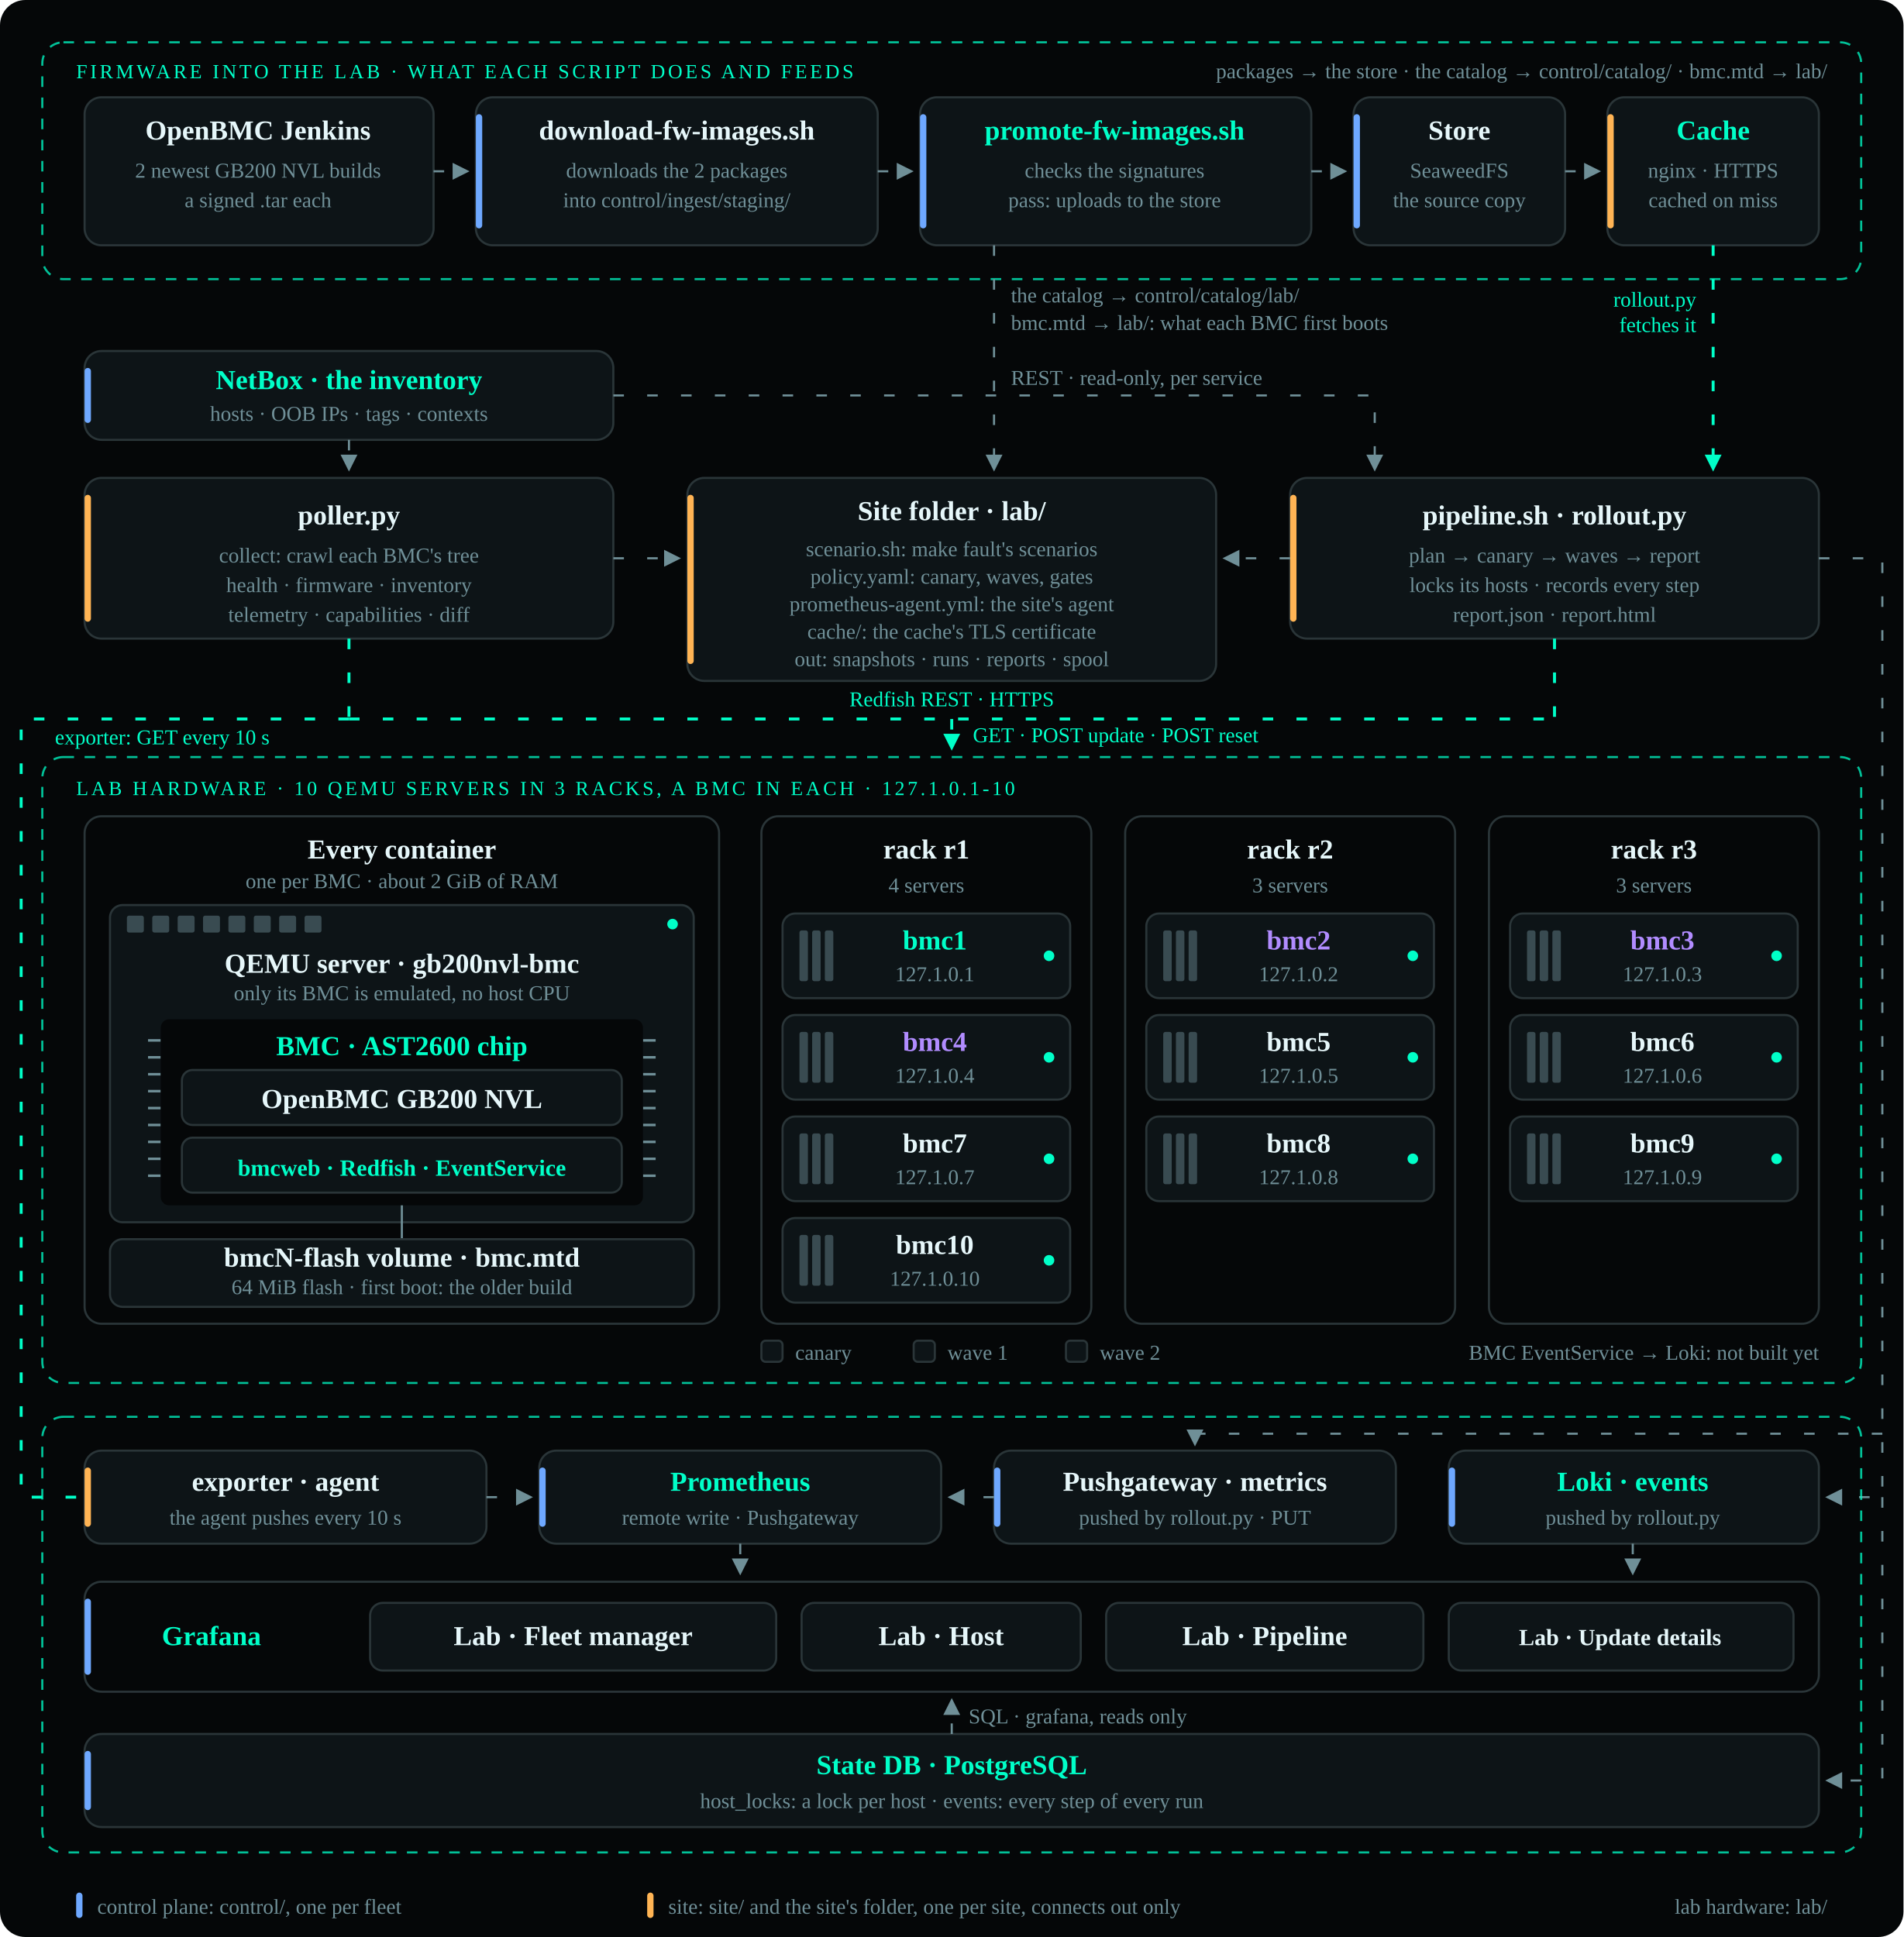
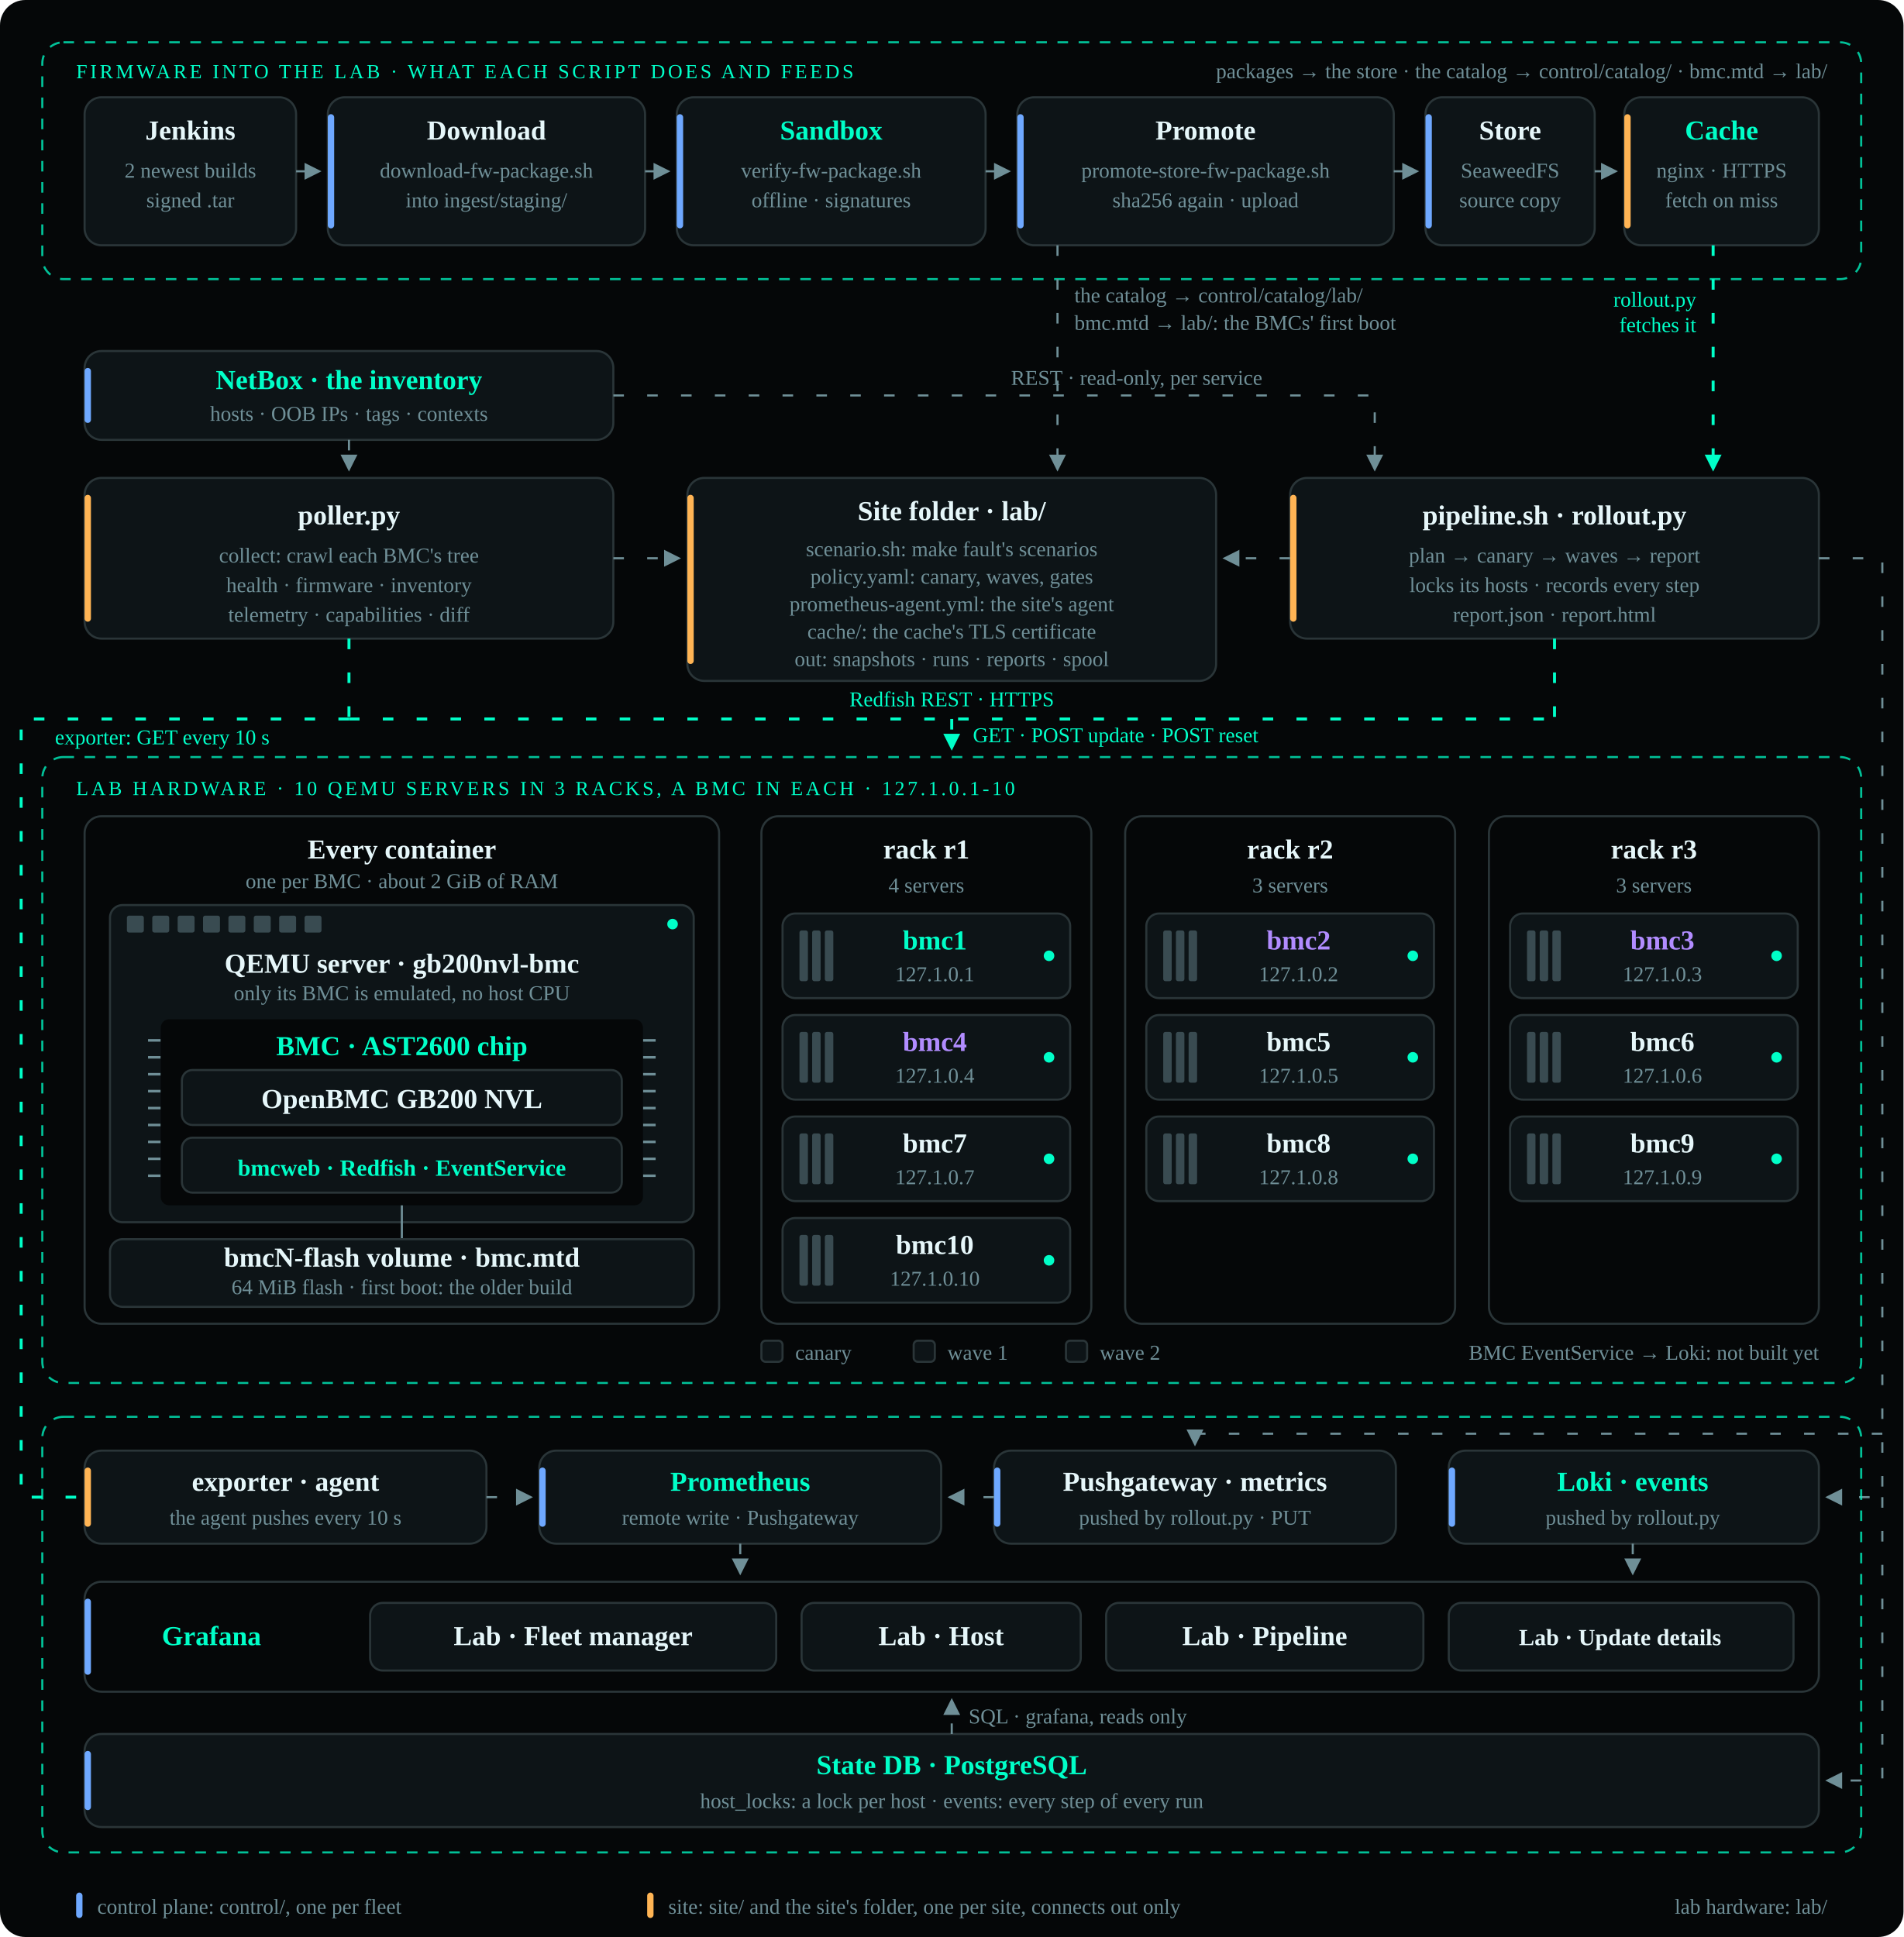
- <svg xmlns="http://www.w3.org/2000/svg" viewBox="0 0 900 916" role="img" aria-label="The lab: ten emulated BMCs in three racks, where the rollout really updates firmware, with the control plane and the lab site around them; a bar on each box says which plane it is in, blue the control plane, amber the site. lab/policy.yaml plans a canary of one BMC, bmc1, tagged canary in NetBox; wave 1 of three, bmc2 to bmc4, strict; wave 2 of the other six; at most two BMCs of a rack in a wave, a halt over 10% failed, a 60 second soak, ten at once. Both read the hosts from NetBox, the inventory's source of truth on port 8000, over its REST API, each tool with its own read-only account: each BMC's out-of-band IP, its rack and project, its tags and how it is reached. poller.py and pipeline.sh with rollout.py share the lab/ folder, the lab site's: the bad-update scenarios, the policy, the Prometheus agent's targets, the cache's certificate, and the snapshots, run records and reports; the baseline and the image catalog are the control plane's, in control/catalog/lab/. They speak Redfish over HTTPS: reads, updates and resets. The firmware's way in: OpenBMC's Jenkins builds each version as a signed .tar package. control/ingest/download-fw-images.sh downloads the two newest into control/ingest/staging/. control/ingest/promote-fw-images.sh, the ingest gate, checks each one's signatures against the pinned key; only a package that passes is uploaded into the store, a SeaweedFS bucket that keeps the source copy, and its download deleted; it writes the catalog images.yaml and the baseline into control/catalog/lab/, never the packages, and takes the older build's image-bmc out into lab/ as bmc.mtd, which each BMC's flash volume starts from. The cache, the lab site's nginx over HTTPS, fetches packages from the control plane's store on cache misses. rollout.py fetches a package from the cache into lab/spool/, its own copy, checks its sha256 against the catalog and pushes that copy to the BMC, which writes it into its flash. Docker Compose runs one container per BMC on its own loopback address, 127.1.0.1 to 127.1.0.10, port 443. In each, QEMU's gb200nvl-bmc machine stands in for the server, emulating only its BMC, an AST2600 chip, which runs OpenBMC's GB200 NVL firmware and bmcweb serving Redfish on port 443, from a 64 MiB flash volume kept across restarts. They boot in batches of four, each once the batch before is healthy, and a BMC whose boot comes up degraded boots again. At start-up, the two scripts fetch the two newest GB200 NVL builds from OpenBMC's Jenkins and check their signatures; the lab boots the older and approves the newer. The lab site runs the exporter, poller.py exporter, which reads the ten BMCs over Redfish every 10 seconds, and a Prometheus agent beside it; the control plane runs the observability stack, every service on 127.0.0.1; rollout.py run pushes its metrics to the Pushgateway and sends every event of its run record to Loki; the agent scrapes the exporter every 10 seconds and pushes each sample to Prometheus (remote write), so the control plane never connects into the site, and Prometheus scrapes the Pushgateway every 5; Loki is pushed to. Each BMC's Redfish EventService, its own events, isn't collected yet: this bmcweb build advertises a server-sent event stream but doesn't serve it. The rollout state is PostgreSQL: rollout.py run locks its hosts there before a stage touches them, and adds every event of its run. Grafana reads Prometheus, Loki and, over SQL with an account that may only read, the state database, and shows them in a Lab folder, Lab · Fleet manager, Lab · Host and Lab · Pipeline, next to a Prod folder.">
+ <svg xmlns="http://www.w3.org/2000/svg" viewBox="0 0 900 916" role="img" aria-label="The lab: ten emulated BMCs in three racks, where the rollout really updates firmware, with the control plane and the lab site around them; a bar on each box says which plane it is in, blue the control plane, amber the site. lab/policy.yaml plans a canary of one BMC, bmc1, tagged canary in NetBox; wave 1 of three, bmc2 to bmc4, strict; wave 2 of the other six; at most two BMCs of a rack in a wave, a halt over 10% failed, a 60 second soak, ten at once. Both read the hosts from NetBox, the inventory's source of truth on port 8000, over its REST API, each tool with its own read-only account: each BMC's out-of-band IP, its rack and project, its tags and how it is reached. poller.py and pipeline.sh with rollout.py share the lab/ folder, the lab site's: the bad-update scenarios, the policy, the Prometheus agent's targets, the cache's certificate, and the snapshots, run records and reports; the baseline and the image catalog are the control plane's, in control/catalog/lab/. They speak Redfish over HTTPS: reads, updates and resets. The firmware's way in: OpenBMC's Jenkins builds each version as a signed .tar package. control/ingest/download-fw-package.sh downloads the two newest over HTTPS into control/ingest/staging/. control/ingest/verify-fw-package.sh, the ingest gate, runs in the sandbox, a container with no network, a read-only root and no privileges: it accepts only an OpenBMC package's regular files, checks each one's signatures against the pinned key and its MANIFEST's machine, and lists only the packages that pass. control/ingest/promote-store-fw-package.sh checks each listed package's sha256 again, uploads it into the store, a SeaweedFS bucket that keeps the source copy, and deletes its download; it writes the catalog images.yaml and the baseline into control/catalog/lab/, never the packages, and takes the older build's image-bmc out into lab/ as bmc.mtd, which each BMC's flash volume starts from. The cache, the lab site's nginx over HTTPS, fetches packages from the control plane's store on cache misses. rollout.py fetches a package from the cache into lab/spool/, its own copy, checks its sha256 against the catalog and pushes that copy to the BMC, which writes it into its flash. Docker Compose runs one container per BMC on its own loopback address, 127.1.0.1 to 127.1.0.10, port 443. In each, QEMU's gb200nvl-bmc machine stands in for the server, emulating only its BMC, an AST2600 chip, which runs OpenBMC's GB200 NVL firmware and bmcweb serving Redfish on port 443, from a 64 MiB flash volume kept across restarts. They boot in batches of four, each once the batch before is healthy, and a BMC whose boot comes up degraded boots again. At start-up, the two scripts fetch the two newest GB200 NVL builds from OpenBMC's Jenkins and check their signatures; the lab boots the older and approves the newer. The lab site runs the exporter, poller.py exporter, which reads the ten BMCs over Redfish every 10 seconds, and a Prometheus agent beside it; the control plane runs the observability stack, every service on 127.0.0.1; rollout.py run pushes its metrics to the Pushgateway and sends every event of its run record to Loki; the agent scrapes the exporter every 10 seconds and pushes each sample to Prometheus (remote write), so the control plane never connects into the site, and Prometheus scrapes the Pushgateway every 5; Loki is pushed to. Each BMC's Redfish EventService, its own events, isn't collected yet: this bmcweb build advertises a server-sent event stream but doesn't serve it. The rollout state is PostgreSQL: rollout.py run locks its hosts there before a stage touches them, and adds every event of its run. Grafana reads Prometheus, Loki and, over SQL with an account that may only read, the state database, and shows them in a Lab folder, Lab · Fleet manager, Lab · Host and Lab · Pipeline, next to a Prod folder.">
  <style>
    .rfl text { font-family: var(--mono, monospace); }
    .rfl .bg { fill: var(--bg-deep, #050708); }
    .rfl .box { fill: var(--surface, #0d1417); stroke: var(--line, #2a3538); }
    .rfl .grp { fill: none; stroke: var(--line, #2a3538); }
    .rfl .name { fill: var(--fg, #e6f7fa); font-size: 13px; font-weight: 600; }
    .rfl .sub { fill: var(--dim, #6f8f97); font-size: 10px; }
    .rfl .band { fill: var(--dim, #6f8f97); font-size: 9.5px; letter-spacing: .14em; }
    .rfl .lbl { fill: var(--dim, #6f8f97); font-size: 10px; }
    .rfl .hi { fill: var(--teal, #00ffc8); }
    /* which plane a box is in: a bar on its left, as in lab-solution-architecture.svg */
    .rfl .pc { fill: #6ea8ff; } .rfl .ps { fill: #ffb454; }
    .rfl .wire { fill: none; stroke: var(--dim, #6f8f97); stroke-width: 1; }
    .rfl .wire-hi { fill: none; stroke: var(--teal, #00ffc8); stroke-width: 1.4; }
    .rfl .cut { fill: none; stroke: var(--teal, #00ffc8); stroke-width: 1; stroke-dasharray: 5 5; opacity: .75; }
    /* which wave a BMC is in: the same colours as the canary and wave 1 in rollout.svg */
    .rfl .canary .box { stroke: color-mix(in srgb, var(--teal, #00ffc8) 60%, transparent); }
    .rfl .canary .name { fill: var(--teal, #00ffc8); }
    .rfl .w1 .box { stroke: color-mix(in srgb, var(--violet, #b18cff) 60%, transparent); }
    .rfl .w1 .name { fill: var(--violet, #b18cff); }
    /* a QEMU server: drive bays and a power LED on its front, the BMC chip inside with its pins */
    .rfl .bay { fill: var(--dim, #6f8f97); opacity: .45; }
    .rfl .led { fill: var(--teal, #00ffc8); }
    .rfl .chip { fill: var(--bg-deep, #050708); stroke: color-mix(in srgb, var(--teal, #00ffc8) 55%, transparent); }
    .rfl .pins { fill: none; stroke: var(--dim, #6f8f97); stroke-width: 1.2; }
    /* motion: dashes run the way a wire points, the BMCs' LEDs pulse, the rollout takes canary, wave 1, wave 2 in turn */
    @keyframes rfl-flow { to { stroke-dashoffset: -32; } }
    @keyframes rfl-blink { 50% { opacity: .3; } }
    @keyframes rfl-wave { 0%, 28%, 100% { stroke-width: 1; } 8%, 20% { stroke-width: 2.6; } }
    .rfl .flow { stroke-dasharray: 5 11; animation: rfl-flow 1.6s linear infinite; }
    .rfl .led { animation: rfl-blink 2.4s ease-in-out infinite; }
    .rfl .canary .box { animation: rfl-wave 6s infinite; }
    .rfl .w1 .box { animation: rfl-wave 6s 2s infinite; }
    .rfl .srv .box { animation: rfl-wave 6s 4s infinite; }
    @media (prefers-reduced-motion: reduce) {
      .rfl .flow, .rfl .led, .rfl .box { animation: none; }
      .rfl .flow { stroke-dasharray: none; }
    }
  </style>
  <defs>
    <marker id="rfl-dim" viewBox="0 0 8 8" refX="7" refY="4" markerWidth="8" markerHeight="8" markerUnits="userSpaceOnUse" orient="auto">
      <path d="M0 0 8 4 0 8z" style="fill: var(--dim, #6f8f97)" />
    </marker>
    <marker id="rfl-teal" viewBox="0 0 8 8" refX="7" refY="4" markerWidth="8" markerHeight="8" markerUnits="userSpaceOnUse" orient="auto">
      <path d="M0 0 8 4 0 8z" style="fill: var(--teal, #00ffc8)" />
    </marker>
  </defs>
  <g class="rfl">
    <rect class="bg" x="0" y="0" width="900" height="916" rx="12" />
    <g transform="translate(0 -60)">
      <rect class="cut" x="20" y="80" width="860" height="112" rx="10" />
      <text class="band hi" x="36" y="97">FIRMWARE INTO THE LAB · WHAT EACH SCRIPT DOES AND FEEDS</text>
      <text class="lbl" x="864" y="97" text-anchor="end">packages → the store · the catalog → control/catalog/ · bmc.mtd → lab/</text>
-       <rect class="box" x="40" y="106" width="165" height="70" rx="8" />
-       <text class="name" x="122" y="126" text-anchor="middle">OpenBMC Jenkins</text>
-       <text class="sub" x="122" y="144" text-anchor="middle">2 newest GB200 NVL builds</text>
-       <text class="sub" x="122" y="158" text-anchor="middle">a signed .tar each</text>
-       <rect class="box" x="225" y="106" width="190" height="70" rx="8" />
-       <rect class="pc" x="225" y="114" width="3" height="54" rx="1.5" />
-       <text class="name" x="320" y="126" text-anchor="middle">download-fw-images.sh</text>
-       <text class="sub" x="320" y="144" text-anchor="middle">downloads the 2 packages</text>
-       <text class="sub" x="320" y="158" text-anchor="middle">into control/ingest/staging/</text>
-       <rect class="box" x="435" y="106" width="185" height="70" rx="8" />
-       <rect class="pc" x="435" y="114" width="3" height="54" rx="1.5" />
-       <text class="name hi" x="527" y="126" text-anchor="middle">promote-fw-images.sh</text>
-       <text class="sub" x="527" y="144" text-anchor="middle">checks the signatures</text>
-       <text class="sub" x="527" y="158" text-anchor="middle">pass: uploads to the store</text>
-       <rect class="box" x="640" y="106" width="100" height="70" rx="8" />
-       <rect class="pc" x="640" y="114" width="3" height="54" rx="1.5" />
-       <text class="name" x="690" y="126" text-anchor="middle">Store</text>
-       <text class="sub" x="690" y="144" text-anchor="middle">SeaweedFS</text>
-       <text class="sub" x="690" y="158" text-anchor="middle">the source copy</text>
-       <rect class="box" x="760" y="106" width="100" height="70" rx="8" />
-       <rect class="ps" x="760" y="114" width="3" height="54" rx="1.5" />
-       <text class="name hi" x="810" y="126" text-anchor="middle">Cache</text>
-       <text class="sub" x="810" y="144" text-anchor="middle">nginx · HTTPS</text>
-       <text class="sub" x="810" y="158" text-anchor="middle">cached on miss</text>
-       <path class="wire flow" d="M205 141H221" marker-end="url(#rfl-dim)" />
-       <path class="wire flow" d="M415 141H431" marker-end="url(#rfl-dim)" />
-       <path class="wire flow" d="M620 141H636" marker-end="url(#rfl-dim)" />
-       <path class="wire flow" d="M740 141H756" marker-end="url(#rfl-dim)" />
-       <path class="wire flow" d="M470 176V282" marker-end="url(#rfl-dim)" />
-       <text class="lbl" x="478" y="203">the catalog → control/catalog/lab/</text>
-       <text class="lbl" x="478" y="216">bmc.mtd → lab/: what each BMC first boots</text>
+       <rect class="box" x="40" y="106" width="100" height="70" rx="8" />
+       <text class="name" x="90" y="126" text-anchor="middle">Jenkins</text>
+       <text class="sub" x="90" y="144" text-anchor="middle">2 newest builds</text>
+       <text class="sub" x="90" y="158" text-anchor="middle">signed .tar</text>
+       <rect class="box" x="155" y="106" width="150" height="70" rx="8" />
+       <rect class="pc" x="155" y="114" width="3" height="54" rx="1.5" />
+       <text class="name" x="230" y="126" text-anchor="middle">Download</text>
+       <text class="sub" x="230" y="144" text-anchor="middle">download-fw-package.sh</text>
+       <text class="sub" x="230" y="158" text-anchor="middle">into ingest/staging/</text>
+       <rect class="box" x="320" y="106" width="146" height="70" rx="8" />
+       <rect class="pc" x="320" y="114" width="3" height="54" rx="1.5" />
+       <text class="name hi" x="393" y="126" text-anchor="middle">Sandbox</text>
+       <text class="sub" x="393" y="144" text-anchor="middle">verify-fw-package.sh</text>
+       <text class="sub" x="393" y="158" text-anchor="middle">offline · signatures</text>
+       <rect class="box" x="481" y="106" width="178" height="70" rx="8" />
+       <rect class="pc" x="481" y="114" width="3" height="54" rx="1.5" />
+       <text class="name" x="570" y="126" text-anchor="middle">Promote</text>
+       <text class="sub" x="570" y="144" text-anchor="middle">promote-store-fw-package.sh</text>
+       <text class="sub" x="570" y="158" text-anchor="middle">sha256 again · upload</text>
+       <rect class="box" x="674" y="106" width="80" height="70" rx="8" />
+       <rect class="pc" x="674" y="114" width="3" height="54" rx="1.5" />
+       <text class="name" x="714" y="126" text-anchor="middle">Store</text>
+       <text class="sub" x="714" y="144" text-anchor="middle">SeaweedFS</text>
+       <text class="sub" x="714" y="158" text-anchor="middle">source copy</text>
+       <rect class="box" x="768" y="106" width="92" height="70" rx="8" />
+       <rect class="ps" x="768" y="114" width="3" height="54" rx="1.5" />
+       <text class="name hi" x="814" y="126" text-anchor="middle">Cache</text>
+       <text class="sub" x="814" y="144" text-anchor="middle">nginx · HTTPS</text>
+       <text class="sub" x="814" y="158" text-anchor="middle">fetch on miss</text>
+       <path class="wire flow" d="M140 141H151" marker-end="url(#rfl-dim)" />
+       <path class="wire flow" d="M305 141H316" marker-end="url(#rfl-dim)" />
+       <path class="wire flow" d="M466 141H477" marker-end="url(#rfl-dim)" />
+       <path class="wire flow" d="M659 141H670" marker-end="url(#rfl-dim)" />
+       <path class="wire flow" d="M754 141H764" marker-end="url(#rfl-dim)" />
+       <path class="wire flow" d="M500 176V282" marker-end="url(#rfl-dim)" />
+       <text class="lbl" x="508" y="203">the catalog → control/catalog/lab/</text>
+       <text class="lbl" x="508" y="216">bmc.mtd → lab/: the BMCs' first boot</text>
      <path class="wire-hi flow" d="M810 176V282" marker-end="url(#rfl-teal)" />
      <text class="lbl hi" x="802" y="205" text-anchor="end">rollout.py</text>
      <text class="lbl hi" x="802" y="217" text-anchor="end">fetches it</text>
    </g>
    <rect class="box" x="40" y="166" width="250" height="42" rx="8" />
    <rect class="pc" x="40" y="174" width="3" height="26" rx="1.5" />
    <text class="name hi" x="165" y="184" text-anchor="middle">NetBox · the inventory</text>
    <text class="sub" x="165" y="199" text-anchor="middle">hosts · OOB IPs · tags · contexts</text>
    <path class="wire flow" d="M165 208V222" marker-end="url(#rfl-dim)" />
    <path class="wire flow" d="M290 187H650V222" marker-end="url(#rfl-dim)" />
    <text class="lbl" x="478" y="182">REST · read-only, per service</text>
    <g transform="translate(0 140)">
      <rect class="box" x="40" y="86" width="250" height="76" rx="8" />
      <rect class="ps" x="40" y="94" width="3" height="60" rx="1.5" />
      <text class="name" x="165" y="108" text-anchor="middle">poller.py</text>
      <text class="sub" x="165" y="126" text-anchor="middle">collect: crawl each BMC's tree</text>
      <text class="sub" x="165" y="140" text-anchor="middle">health · firmware · inventory</text>
      <text class="sub" x="165" y="154" text-anchor="middle">telemetry · capabilities · diff</text>
      <rect class="box" x="325" y="86" width="250" height="96" rx="8" />
      <rect class="ps" x="325" y="94" width="3" height="80" rx="1.5" />
      <text class="name" x="450" y="106" text-anchor="middle">Site folder · lab/</text>
      <text class="sub" x="450" y="123" text-anchor="middle">scenario.sh: make fault's scenarios</text>
      <text class="sub" x="450" y="136" text-anchor="middle">policy.yaml: canary, waves, gates</text>
      <text class="sub" x="450" y="149" text-anchor="middle">prometheus-agent.yml: the site's agent</text>
      <text class="sub" x="450" y="162" text-anchor="middle">cache/: the cache's TLS certificate</text>
      <text class="sub" x="450" y="175" text-anchor="middle">out: snapshots · runs · reports · spool</text>
      <rect class="box" x="610" y="86" width="250" height="76" rx="8" />
      <rect class="ps" x="610" y="94" width="3" height="60" rx="1.5" />
      <text class="name" x="735" y="108" text-anchor="middle">pipeline.sh · rollout.py</text>
      <text class="sub" x="735" y="126" text-anchor="middle">plan → canary → waves → report</text>
      <text class="sub" x="735" y="140" text-anchor="middle">locks its hosts · records every step</text>
      <text class="sub" x="735" y="154" text-anchor="middle">report.json · report.html</text>
      <path class="wire flow" d="M290 124H321" marker-end="url(#rfl-dim)" />
      <path class="wire flow" d="M610 124H579" marker-end="url(#rfl-dim)" />
      <path class="wire-hi flow" d="M165 162V200M735 162V200M165 200H735" />
      <text class="lbl hi" x="450" y="194" text-anchor="middle">Redfish REST · HTTPS</text>
      <path class="wire-hi flow" d="M450 200V214" marker-end="url(#rfl-teal)" />
      <text class="lbl hi" x="460" y="211">GET · POST update · POST reset</text>
      <rect class="cut" x="20" y="218" width="860" height="296" rx="10" />
      <text class="band hi" x="36" y="236">LAB HARDWARE · 10 QEMU SERVERS IN 3 RACKS, A BMC IN EACH · 127.1.0.1-10</text>
      <rect class="grp" x="40" y="246" width="300" height="240" rx="8" />
      <text class="name" x="190" y="266" text-anchor="middle">Every container</text>
      <text class="sub" x="190" y="280" text-anchor="middle">one per BMC · about 2 GiB of RAM</text>
      <rect class="box" x="52" y="288" width="276" height="150" rx="6" />
      <rect class="bay" x="60" y="293" width="8" height="8" rx="1" />
      <rect class="bay" x="72" y="293" width="8" height="8" rx="1" />
      <rect class="bay" x="84" y="293" width="8" height="8" rx="1" />
      <rect class="bay" x="96" y="293" width="8" height="8" rx="1" />
      <rect class="bay" x="108" y="293" width="8" height="8" rx="1" />
      <rect class="bay" x="120" y="293" width="8" height="8" rx="1" />
      <rect class="bay" x="132" y="293" width="8" height="8" rx="1" />
      <rect class="bay" x="144" y="293" width="8" height="8" rx="1" />
      <circle class="led" style="animation-delay: -0.00s" cx="318" cy="297" r="2.5" />
      <text class="name" x="190" y="320" text-anchor="middle">QEMU server · gb200nvl-bmc</text>
      <text class="sub" x="190" y="333" text-anchor="middle">only its BMC is emulated, no host CPU</text>
      <path class="pins" d="M70 352H76M304 352H310M70 360H76M304 360H310M70 368H76M304 368H310M70 376H76M304 376H310M70 384H76M304 384H310M70 392H76M304 392H310M70 400H76M304 400H310M70 408H76M304 408H310M70 416H76M304 416H310" />
      <rect class="chip" x="76" y="342" width="228" height="88" rx="4" />
      <text class="name hi" x="190" y="359" text-anchor="middle">BMC · AST2600 chip</text>
      <rect class="box" x="86" y="366" width="208" height="26" rx="5" />
      <text class="name" x="190" y="384" text-anchor="middle">OpenBMC GB200 NVL</text>
      <rect class="box" x="86" y="398" width="208" height="26" rx="5" />
      <text class="name hi" x="190" y="416" text-anchor="middle" style="font-size: 11px">bmcweb · Redfish · EventService</text>
      <path class="wire" d="M190 430V446" />
      <rect class="box" x="52" y="446" width="276" height="32" rx="6" />
      <text class="name" x="190" y="459" text-anchor="middle">bmcN-flash volume · bmc.mtd</text>
      <text class="sub" x="190" y="472" text-anchor="middle">64 MiB flash · first boot: the older build</text>
      <rect class="grp" x="360" y="246" width="156" height="240" rx="8" />
      <text class="name" x="438" y="266" text-anchor="middle">rack r1</text>
      <text class="sub" x="438" y="282" text-anchor="middle">4 servers</text>
      <g class="canary">
        <rect class="box" x="370" y="292" width="136" height="40" rx="6" />
        <rect class="bay" x="378" y="300" width="4" height="24" rx="1" />
        <rect class="bay" x="384" y="300" width="4" height="24" rx="1" />
        <rect class="bay" x="390" y="300" width="4" height="24" rx="1" />
        <circle class="led" style="animation-delay: -0.37s" cx="496" cy="312" r="2.5" />
        <text class="name" x="442" y="309" text-anchor="middle">bmc1</text>
        <text class="sub" x="442" y="324" text-anchor="middle">127.1.0.1</text>
      </g>
      <g class="w1">
        <rect class="box" x="370" y="340" width="136" height="40" rx="6" />
        <rect class="bay" x="378" y="348" width="4" height="24" rx="1" />
        <rect class="bay" x="384" y="348" width="4" height="24" rx="1" />
        <rect class="bay" x="390" y="348" width="4" height="24" rx="1" />
        <circle class="led" style="animation-delay: -0.74s" cx="496" cy="360" r="2.5" />
        <text class="name" x="442" y="357" text-anchor="middle">bmc4</text>
        <text class="sub" x="442" y="372" text-anchor="middle">127.1.0.4</text>
      </g>
      <g class="srv">
        <rect class="box" x="370" y="388" width="136" height="40" rx="6" />
        <rect class="bay" x="378" y="396" width="4" height="24" rx="1" />
        <rect class="bay" x="384" y="396" width="4" height="24" rx="1" />
        <rect class="bay" x="390" y="396" width="4" height="24" rx="1" />
        <circle class="led" style="animation-delay: -1.11s" cx="496" cy="408" r="2.5" />
        <text class="name" x="442" y="405" text-anchor="middle">bmc7</text>
        <text class="sub" x="442" y="420" text-anchor="middle">127.1.0.7</text>
      </g>
      <g class="srv">
        <rect class="box" x="370" y="436" width="136" height="40" rx="6" />
        <rect class="bay" x="378" y="444" width="4" height="24" rx="1" />
        <rect class="bay" x="384" y="444" width="4" height="24" rx="1" />
        <rect class="bay" x="390" y="444" width="4" height="24" rx="1" />
        <circle class="led" style="animation-delay: -1.48s" cx="496" cy="456" r="2.5" />
        <text class="name" x="442" y="453" text-anchor="middle">bmc10</text>
        <text class="sub" x="442" y="468" text-anchor="middle">127.1.0.10</text>
      </g>
      <rect class="grp" x="532" y="246" width="156" height="240" rx="8" />
      <text class="name" x="610" y="266" text-anchor="middle">rack r2</text>
      <text class="sub" x="610" y="282" text-anchor="middle">3 servers</text>
      <g class="w1">
        <rect class="box" x="542" y="292" width="136" height="40" rx="6" />
        <rect class="bay" x="550" y="300" width="4" height="24" rx="1" />
        <rect class="bay" x="556" y="300" width="4" height="24" rx="1" />
        <rect class="bay" x="562" y="300" width="4" height="24" rx="1" />
        <circle class="led" style="animation-delay: -1.85s" cx="668" cy="312" r="2.5" />
        <text class="name" x="614" y="309" text-anchor="middle">bmc2</text>
        <text class="sub" x="614" y="324" text-anchor="middle">127.1.0.2</text>
      </g>
      <g class="srv">
        <rect class="box" x="542" y="340" width="136" height="40" rx="6" />
        <rect class="bay" x="550" y="348" width="4" height="24" rx="1" />
        <rect class="bay" x="556" y="348" width="4" height="24" rx="1" />
        <rect class="bay" x="562" y="348" width="4" height="24" rx="1" />
        <circle class="led" style="animation-delay: -2.22s" cx="668" cy="360" r="2.5" />
        <text class="name" x="614" y="357" text-anchor="middle">bmc5</text>
        <text class="sub" x="614" y="372" text-anchor="middle">127.1.0.5</text>
      </g>
      <g class="srv">
        <rect class="box" x="542" y="388" width="136" height="40" rx="6" />
        <rect class="bay" x="550" y="396" width="4" height="24" rx="1" />
        <rect class="bay" x="556" y="396" width="4" height="24" rx="1" />
        <rect class="bay" x="562" y="396" width="4" height="24" rx="1" />
        <circle class="led" style="animation-delay: -2.59s" cx="668" cy="408" r="2.5" />
        <text class="name" x="614" y="405" text-anchor="middle">bmc8</text>
        <text class="sub" x="614" y="420" text-anchor="middle">127.1.0.8</text>
      </g>
      <rect class="grp" x="704" y="246" width="156" height="240" rx="8" />
      <text class="name" x="782" y="266" text-anchor="middle">rack r3</text>
      <text class="sub" x="782" y="282" text-anchor="middle">3 servers</text>
      <g class="w1">
        <rect class="box" x="714" y="292" width="136" height="40" rx="6" />
        <rect class="bay" x="722" y="300" width="4" height="24" rx="1" />
        <rect class="bay" x="728" y="300" width="4" height="24" rx="1" />
        <rect class="bay" x="734" y="300" width="4" height="24" rx="1" />
        <circle class="led" style="animation-delay: -2.96s" cx="840" cy="312" r="2.5" />
        <text class="name" x="786" y="309" text-anchor="middle">bmc3</text>
        <text class="sub" x="786" y="324" text-anchor="middle">127.1.0.3</text>
      </g>
      <g class="srv">
        <rect class="box" x="714" y="340" width="136" height="40" rx="6" />
        <rect class="bay" x="722" y="348" width="4" height="24" rx="1" />
        <rect class="bay" x="728" y="348" width="4" height="24" rx="1" />
        <rect class="bay" x="734" y="348" width="4" height="24" rx="1" />
        <circle class="led" style="animation-delay: -3.33s" cx="840" cy="360" r="2.5" />
        <text class="name" x="786" y="357" text-anchor="middle">bmc6</text>
        <text class="sub" x="786" y="372" text-anchor="middle">127.1.0.6</text>
      </g>
      <g class="srv">
        <rect class="box" x="714" y="388" width="136" height="40" rx="6" />
        <rect class="bay" x="722" y="396" width="4" height="24" rx="1" />
        <rect class="bay" x="728" y="396" width="4" height="24" rx="1" />
        <rect class="bay" x="734" y="396" width="4" height="24" rx="1" />
        <circle class="led" style="animation-delay: -3.70s" cx="840" cy="408" r="2.5" />
        <text class="name" x="786" y="405" text-anchor="middle">bmc9</text>
        <text class="sub" x="786" y="420" text-anchor="middle">127.1.0.9</text>
      </g>
      <g class="canary">
        <rect class="box" x="360" y="494" width="10" height="10" rx="2" />
      </g>
      <text class="lbl" x="376" y="503">canary</text>
      <g class="w1">
        <rect class="box" x="432" y="494" width="10" height="10" rx="2" />
      </g>
      <text class="lbl" x="448" y="503">wave 1</text>
      <rect class="box" x="504" y="494" width="10" height="10" rx="2" />
      <text class="lbl" x="520" y="503">wave 2</text>
      <text class="lbl" x="860" y="503" text-anchor="end">BMC EventService → Loki: not built yet</text>
      <path class="wire-hi flow" d="M165 200H10V568H40" />
      <text class="lbl hi" x="26" y="212">exporter: GET every 10 s</text>
      <path class="wire flow" d="M860 124H890V568H864" marker-end="url(#rfl-dim)" />
      <path class="wire flow" d="M890 538H565V543" marker-end="url(#rfl-dim)" />
      <path class="wire flow" d="M890 568V702H864" marker-end="url(#rfl-dim)" />
      <g transform="translate(0 -62)">
        <rect class="cut" x="20" y="592" width="860" height="206" rx="10" />
        <rect class="box" x="40" y="608" width="190" height="44" rx="8" />
        <rect class="ps" x="40" y="616" width="3" height="28" rx="1.5" />
        <text class="name" x="135" y="627" text-anchor="middle">exporter · agent</text>
        <text class="sub" x="135" y="643" text-anchor="middle">the agent pushes every 10 s</text>
        <rect class="box" x="255" y="608" width="190" height="44" rx="8" />
        <rect class="pc" x="255" y="616" width="3" height="28" rx="1.5" />
        <text class="name hi" x="350" y="627" text-anchor="middle">Prometheus</text>
        <text class="sub" x="350" y="643" text-anchor="middle">remote write · Pushgateway</text>
        <rect class="box" x="470" y="608" width="190" height="44" rx="8" />
        <rect class="pc" x="470" y="616" width="3" height="28" rx="1.5" />
        <text class="name" x="565" y="627" text-anchor="middle">Pushgateway · metrics</text>
        <text class="sub" x="565" y="643" text-anchor="middle">pushed by rollout.py · PUT</text>
        <rect class="box" x="685" y="608" width="175" height="44" rx="8" />
        <rect class="pc" x="685" y="616" width="3" height="28" rx="1.5" />
        <text class="name hi" x="772" y="627" text-anchor="middle">Loki · events</text>
        <text class="sub" x="772" y="643" text-anchor="middle">pushed by rollout.py</text>
        <path class="wire flow" d="M230 630H251" marker-end="url(#rfl-dim)" />
        <path class="wire flow" d="M470 630H449" marker-end="url(#rfl-dim)" />
        <path class="wire flow" d="M350 652V666" marker-end="url(#rfl-dim)" />
        <path class="wire flow" d="M772 652V666" marker-end="url(#rfl-dim)" />
        <rect class="grp" x="40" y="670" width="820" height="52" rx="8" />
        <rect class="pc" x="40" y="678" width="3" height="36" rx="1.5" />
        <text class="name hi" x="100" y="700" text-anchor="middle">Grafana</text>
        <rect class="box" x="175" y="680" width="192" height="32" rx="6" />
        <text class="name" x="271" y="700" text-anchor="middle">Lab · Fleet manager</text>
        <rect class="box" x="379" y="680" width="132" height="32" rx="6" />
        <text class="name" x="445" y="700" text-anchor="middle">Lab · Host</text>
        <rect class="box" x="523" y="680" width="150" height="32" rx="6" />
        <text class="name" x="598" y="700" text-anchor="middle">Lab · Pipeline</text>
        <rect class="box" x="685" y="680" width="163" height="32" rx="6" />
        <text class="name" x="766" y="700" text-anchor="middle" style="font-size:11px">Lab · Update details</text>
        <rect class="box" x="40" y="742" width="820" height="44" rx="8" />
        <rect class="pc" x="40" y="750" width="3" height="28" rx="1.5" />
        <text class="name hi" x="450" y="761" text-anchor="middle">State DB · PostgreSQL</text>
        <text class="sub" x="450" y="777" text-anchor="middle">host_locks: a lock per host · events: every step of every run</text>
        <path class="wire flow" d="M450 742V726" marker-end="url(#rfl-dim)" />
        <text class="lbl" x="458" y="737">SQL · grafana, reads only</text>
      </g>
    </g>
    <rect class="pc" x="36" y="895" width="3" height="12" rx="1.5" />
    <text class="lbl" x="46" y="905">control plane: control/, one per fleet</text>
    <rect class="ps" x="306" y="895" width="3" height="12" rx="1.5" />
    <text class="lbl" x="316" y="905">site: site/ and the site's folder, one per site, connects out only</text>
    <text class="lbl" x="864" y="905" text-anchor="end">lab hardware: lab/</text>
  </g>
</svg>
